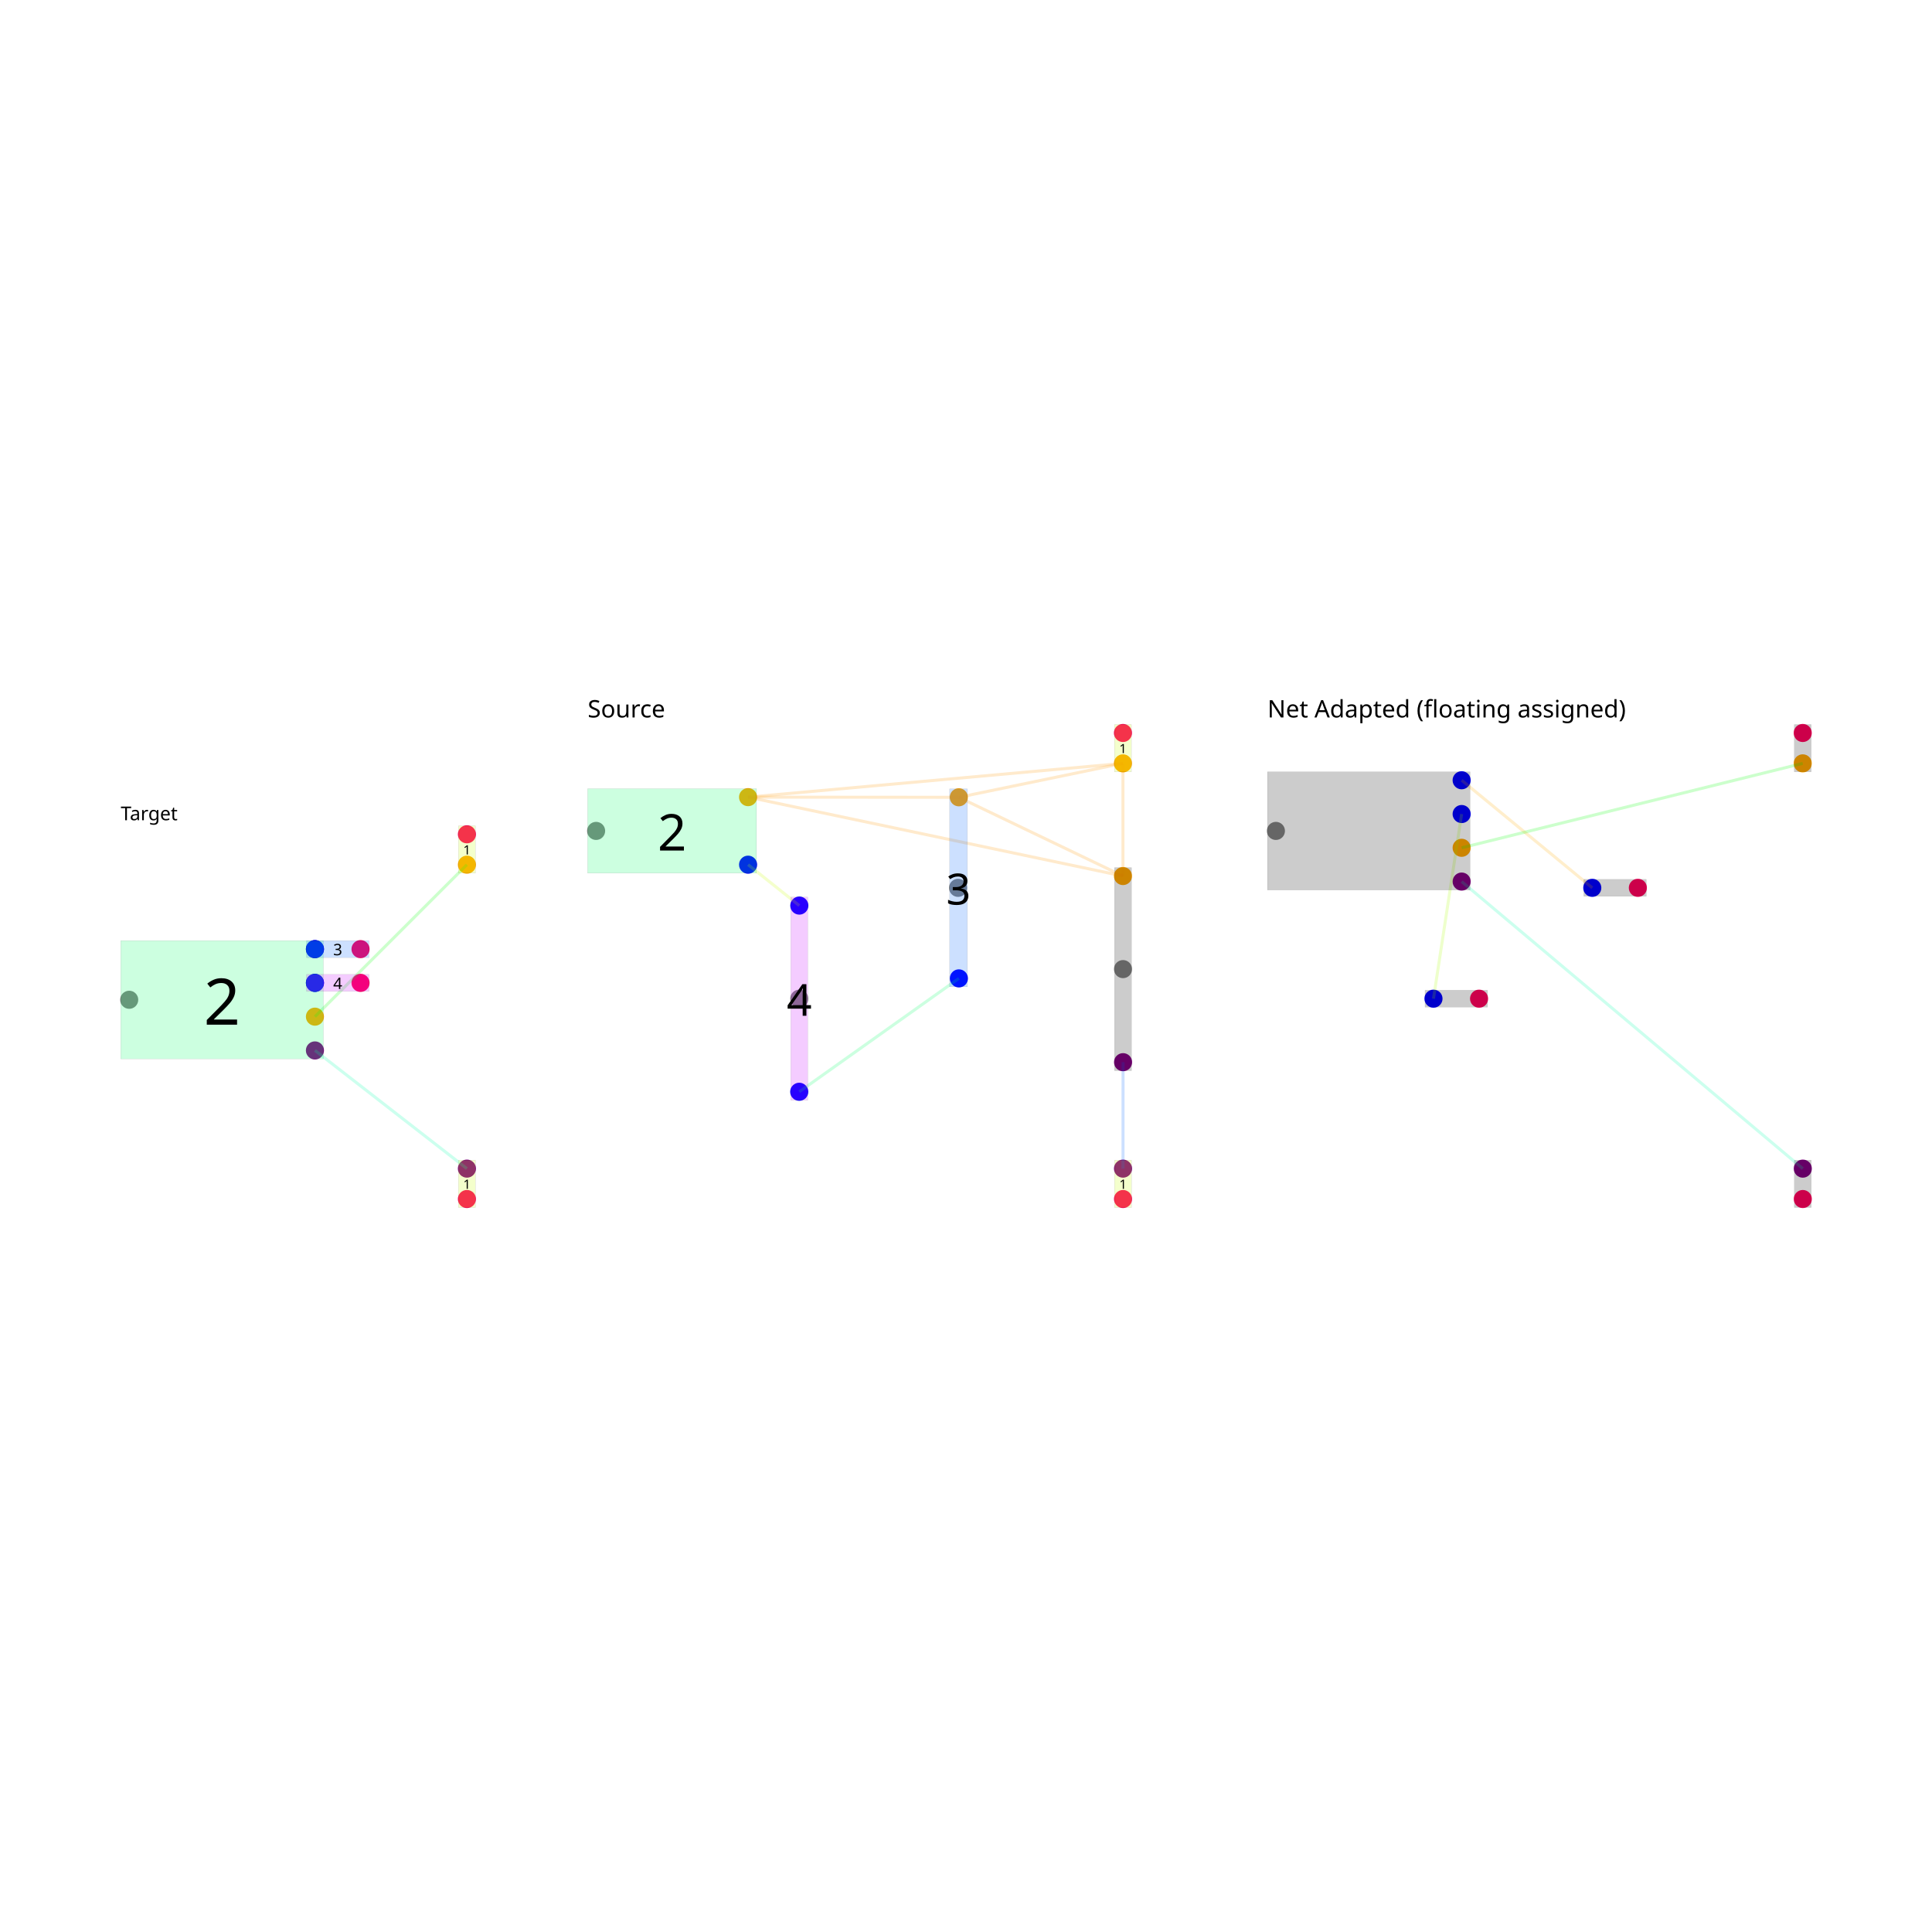
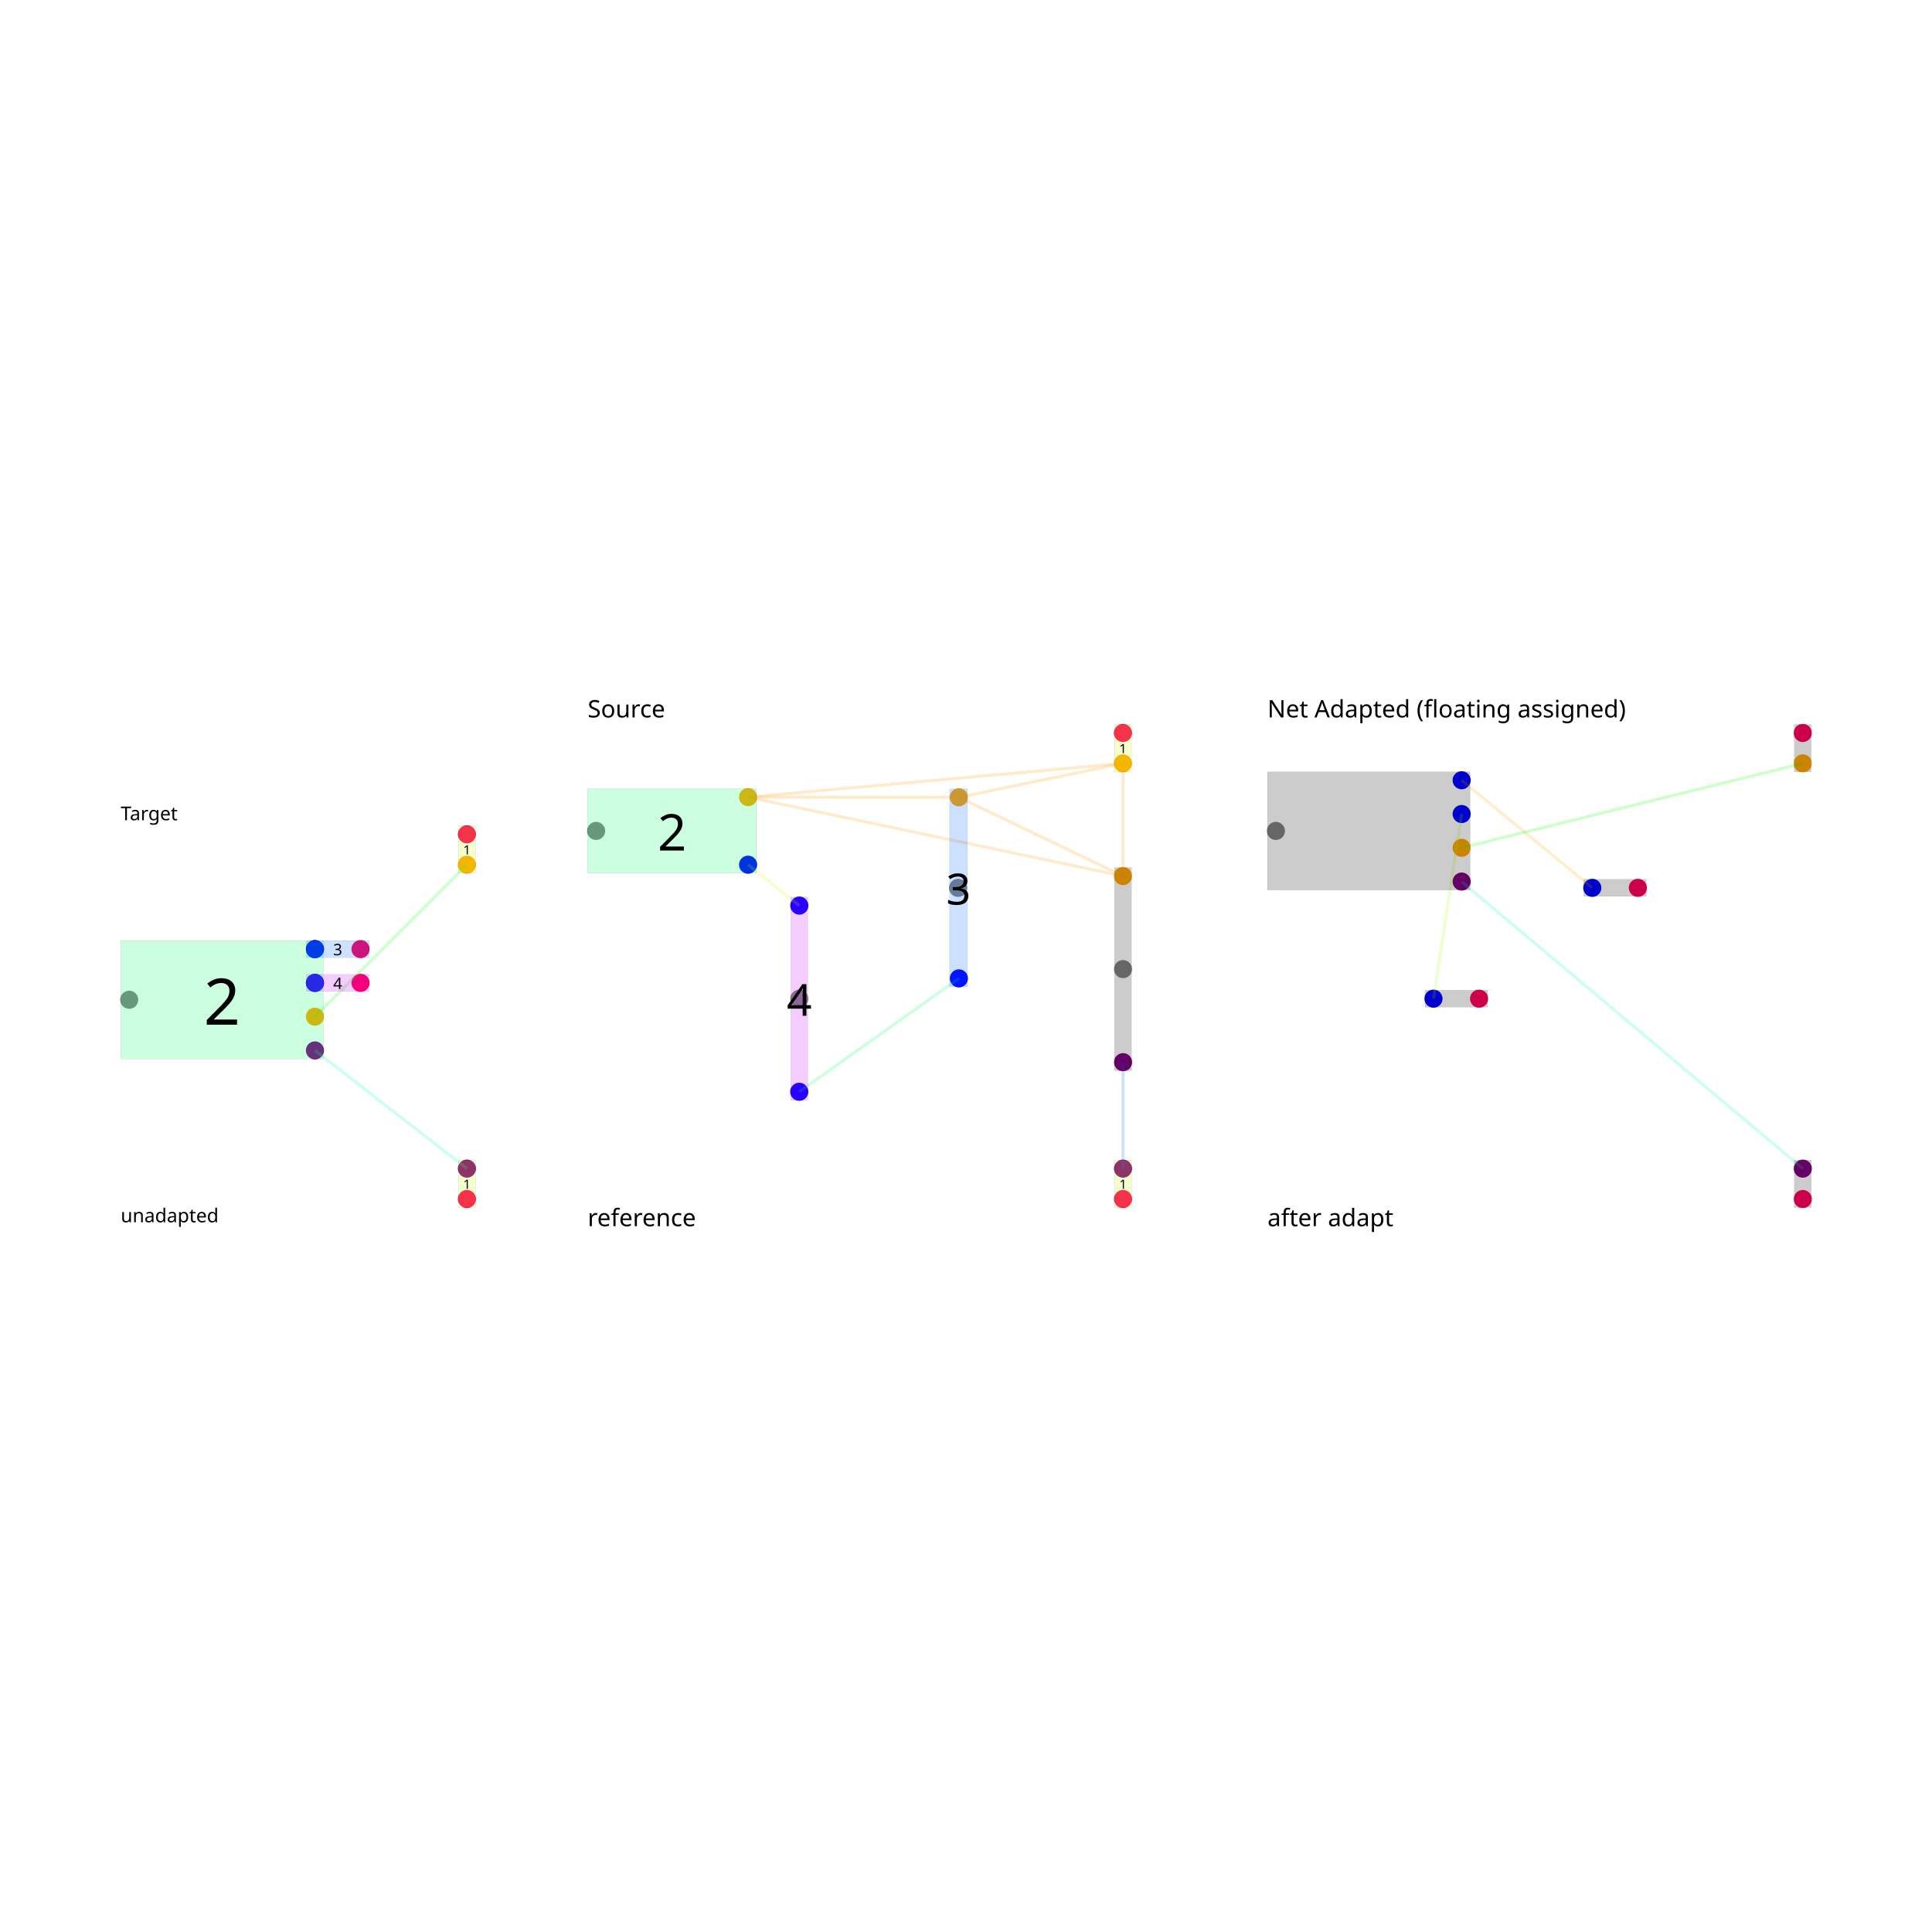
<svg xmlns="http://www.w3.org/2000/svg" width="640" height="640" viewBox="0 0 640 640">
  <rect width="100%" height="100%" fill="white" />
  <g>
    <circle data-type="point" data-label="schematic_component_0_center component_center center_schematic_component_0" data-x="0" data-y="0" cx="42.797" cy="331.187" r="3" fill="gray" />
  </g>
  <g>
    <circle data-type="point" data-label="schematic_port_0 normal unnamedsubcircuit13_connectivity_net0" data-x="1.1" data-y="0.30000000000000004" cx="104.328" cy="314.406" r="3" fill="blue" />
  </g>
  <g>
    <circle data-type="point" data-label="schematic_port_1 normal unnamedsubcircuit13_connectivity_net1" data-x="1.1" data-y="0.09999999999999998" cx="104.328" cy="325.594" r="3" fill="blue" />
  </g>
  <g>
    <circle data-type="point" data-label="schematic_port_2 vcc unnamedsubcircuit13_connectivity_net2" data-x="1.1" data-y="-0.10000000000000003" cx="104.328" cy="336.781" r="3" fill="orange" />
  </g>
  <g>
    <circle data-type="point" data-label="schematic_port_3 gnd unnamedsubcircuit13_connectivity_net3" data-x="1.1" data-y="-0.30000000000000004" cx="104.328" cy="347.969" r="3" fill="purple" />
  </g>
  <g>
    <circle data-type="point" data-label="schematic_net_label_0_pin gnd unnamedsubcircuit13_connectivity_net3" data-x="2" data-y="-1" cx="154.671" cy="387.124" r="3" fill="purple" />
  </g>
  <g>
    <circle data-type="point" data-label="schematic_net_label_0_center netlabel_center schematic_net_label_0_center" data-x="2" data-y="-1.18" cx="154.671" cy="397.193" r="3" fill="hsl(338.4, 100%, 50%, 1)" />
  </g>
  <g>
    <circle data-type="point" data-label="schematic_net_label_1_pin vcc unnamedsubcircuit13_connectivity_net2" data-x="2" data-y="0.8" cx="154.671" cy="286.438" r="3" fill="orange" />
  </g>
  <g>
    <circle data-type="point" data-label="schematic_net_label_1_center netlabel_center schematic_net_label_1_center" data-x="2" data-y="0.98" cx="154.671" cy="276.369" r="3" fill="hsl(338.4, 100%, 50%, 1)" />
  </g>
  <g>
    <circle data-type="point" data-label="schematic_net_label_2_pin normal unnamedsubcircuit13_connectivity_net0" data-x="1.1" data-y="0.30000000000000004" cx="104.328" cy="314.406" r="3" fill="blue" />
  </g>
  <g>
    <circle data-type="point" data-label="schematic_net_label_2_center netlabel_center schematic_net_label_2_center" data-x="1.37" data-y="0.30000000000000004" cx="119.431" cy="314.406" r="3" fill="hsl(338.4, 100%, 50%, 1)" />
  </g>
  <g>
    <circle data-type="point" data-label="schematic_net_label_3_pin normal unnamedsubcircuit13_connectivity_net1" data-x="1.1" data-y="0.09999999999999998" cx="104.328" cy="325.594" r="3" fill="blue" />
  </g>
  <g>
    <circle data-type="point" data-label="schematic_net_label_3_center netlabel_center schematic_net_label_3_center" data-x="1.37" data-y="0.09999999999999998" cx="119.431" cy="325.594" r="3" fill="hsl(338.4, 100%, 50%, 1)" />
  </g>
  <g>
    <circle data-type="point" data-label="schematic_component_0_center component_center center_schematic_component_0" data-x="2.765082464592346" data-y="1.0000000000000002" cx="197.467" cy="275.25" r="3" fill="gray" />
  </g>
  <g>
    <circle data-type="point" data-label="schematic_port_0 vcc unnamedsubcircuit609_connectivity_net1" data-x="3.665082464592346" data-y="1.2000000000000002" cx="247.811" cy="264.063" r="3" fill="orange" />
  </g>
  <g>
    <circle data-type="point" data-label="schematic_port_1 normal unnamedsubcircuit609_connectivity_net0" data-x="3.665082464592346" data-y="0.8000000000000003" cx="247.811" cy="286.438" r="3" fill="blue" />
  </g>
  <g>
    <circle data-type="point" data-label="schematic_component_1_center component_center center_schematic_component_1" data-x="3.9682706932861347" data-y="0.006477900072155096" cx="264.77" cy="330.825" r="3" fill="gray" />
  </g>
  <g>
    <circle data-type="point" data-label="schematic_port_2 normal unnamedsubcircuit609_connectivity_net2" data-x="3.9679974432861354" data-y="-0.5448127999278454" cx="264.755" cy="361.663" r="3" fill="blue" />
  </g>
  <g>
    <circle data-type="point" data-label="schematic_port_3 normal unnamedsubcircuit609_connectivity_net0" data-x="3.968543943286134" data-y="0.5577686000721553" cx="264.785" cy="299.987" r="3" fill="blue" />
  </g>
  <g>
    <circle data-type="point" data-label="schematic_component_2_center component_center center_schematic_component_2" data-x="5.885468831331117" data-y="0.18157185088043593" cx="372.012" cy="321.031" r="3" fill="gray" />
  </g>
  <g>
    <circle data-type="point" data-label="schematic_port_4 gnd unnamedsubcircuit609_connectivity_net3" data-x="5.885742181331117" data-y="-0.3696374491195644" cx="372.028" cy="351.864" r="3" fill="purple" />
  </g>
  <g>
    <circle data-type="point" data-label="schematic_port_5 vcc unnamedsubcircuit609_connectivity_net1" data-x="5.8851954813311185" data-y="0.7327811508804362" cx="371.997" cy="290.198" r="3" fill="orange" />
  </g>
  <g>
    <circle data-type="point" data-label="schematic_component_3_center component_center center_schematic_component_3" data-x="4.908685640881696" data-y="0.6628469893651011" cx="317.374" cy="294.11" r="3" fill="gray" />
  </g>
  <g>
    <circle data-type="point" data-label="schematic_port_6 vcc unnamedsubcircuit609_connectivity_net1" data-x="4.9131185408816975" data-y="1.1990562893651011" cx="317.622" cy="264.116" r="3" fill="orange" />
  </g>
  <g>
    <circle data-type="point" data-label="schematic_port_7 normal unnamedsubcircuit609_connectivity_net2" data-x="4.9135720408817" data-y="0.1266376893651011" cx="317.647" cy="324.104" r="3" fill="blue" />
  </g>
  <g>
    <circle data-type="point" data-label="schematic_net_label_0_pin vcc unnamedsubcircuit609_connectivity_net1" data-x="5.885082464592346" data-y="1.4000000000000004" cx="371.991" cy="252.876" r="3" fill="orange" />
  </g>
  <g>
    <circle data-type="point" data-label="schematic_net_label_0_center netlabel_center schematic_net_label_0_center" data-x="5.885082464592346" data-y="1.5800000000000003" cx="371.991" cy="242.807" r="3" fill="hsl(338.4, 100%, 50%, 1)" />
  </g>
  <g>
    <circle data-type="point" data-label="schematic_net_label_1_pin gnd unnamedsubcircuit609_connectivity_net3" data-x="5.885468831331117" data-y="-0.9999999999999998" cx="372.012" cy="387.124" r="3" fill="purple" />
  </g>
  <g>
    <circle data-type="point" data-label="schematic_net_label_1_center netlabel_center schematic_net_label_1_center" data-x="5.885468831331117" data-y="-1.18" cx="372.012" cy="397.193" r="3" fill="hsl(338.4, 100%, 50%, 1)" />
  </g>
  <g>
    <circle data-type="point" data-label="schematic_component_0_center component_center center_schematic_component_0" data-x="6.79087294176581" data-y="1.0000000000000002" cx="422.658" cy="275.25" r="3" fill="gray" />
  </g>
  <g>
    <circle data-type="point" data-label="schematic_port_0 normal unnamedsubcircuit13_connectivity_net0" data-x="7.89087294176581" data-y="1.3000000000000003" cx="484.189" cy="258.469" r="3" fill="blue" />
  </g>
  <g>
    <circle data-type="point" data-label="schematic_port_1 normal unnamedsubcircuit13_connectivity_net1" data-x="7.89087294176581" data-y="1.1" cx="484.189" cy="269.657" r="3" fill="blue" />
  </g>
  <g>
    <circle data-type="point" data-label="schematic_port_2 vcc unnamedsubcircuit13_connectivity_net2" data-x="7.89087294176581" data-y="0.9000000000000001" cx="484.189" cy="280.844" r="3" fill="orange" />
  </g>
  <g>
    <circle data-type="point" data-label="schematic_port_3 gnd unnamedsubcircuit13_connectivity_net3" data-x="7.89087294176581" data-y="0.7000000000000002" cx="484.189" cy="292.031" r="3" fill="purple" />
  </g>
  <g>
    <circle data-type="point" data-label="schematic_net_label_3_pin normal unnamedsubcircuit13_connectivity_net1" data-x="7.724061170459598" data-y="0.006477900072155096" cx="474.858" cy="330.825" r="3" fill="blue" />
  </g>
  <g>
    <circle data-type="point" data-label="schematic_net_label_3_center netlabel_center schematic_net_label_3_center" data-x="7.994061170459599" data-y="0.006477900072155096" cx="489.961" cy="330.825" r="3" fill="hsl(338.4, 100%, 50%, 1)" />
  </g>
  <g>
    <circle data-type="point" data-label="schematic_net_label_2_pin normal unnamedsubcircuit13_connectivity_net0" data-x="8.66447611805516" data-y="0.6628469893651011" cx="527.462" cy="294.11" r="3" fill="blue" />
  </g>
  <g>
    <circle data-type="point" data-label="schematic_net_label_2_center netlabel_center schematic_net_label_2_center" data-x="8.93447611805516" data-y="0.6628469893651011" cx="542.565" cy="294.11" r="3" fill="hsl(338.4, 100%, 50%, 1)" />
  </g>
  <g>
    <circle data-type="point" data-label="schematic_net_label_1_pin vcc unnamedsubcircuit13_connectivity_net2" data-x="9.91087294176581" data-y="1.4000000000000004" cx="597.182" cy="252.876" r="3" fill="orange" />
  </g>
  <g>
    <circle data-type="point" data-label="schematic_net_label_1_center netlabel_center schematic_net_label_1_center" data-x="9.91087294176581" data-y="1.5800000000000003" cx="597.182" cy="242.807" r="3" fill="hsl(338.4, 100%, 50%, 1)" />
  </g>
  <g>
    <circle data-type="point" data-label="schematic_net_label_0_pin gnd unnamedsubcircuit13_connectivity_net3" data-x="9.911259308504581" data-y="-0.9999999999999998" cx="597.203" cy="387.124" r="3" fill="purple" />
  </g>
  <g>
    <circle data-type="point" data-label="schematic_net_label_0_center netlabel_center schematic_net_label_0_center" data-x="9.911259308504581" data-y="-1.18" cx="597.203" cy="397.193" r="3" fill="hsl(338.4, 100%, 50%, 1)" />
  </g>
  <g>
    <polyline data-points="1.1,0.30000000000000004 1.1,0.30000000000000004" data-type="line" data-label="" points="104.328,314.406 104.328,314.406" fill="none" stroke="hsl(40, 100%, 50%, 0.2)" stroke-width="1" />
  </g>
  <g>
    <polyline data-points="1.1,0.09999999999999998 1.1,0.09999999999999998" data-type="line" data-label="" points="104.328,325.594 104.328,325.594" fill="none" stroke="hsl(80, 100%, 50%, 0.2)" stroke-width="1" />
  </g>
  <g>
    <polyline data-points="1.1,-0.10000000000000003 2,0.8" data-type="line" data-label="" points="104.328,336.781 154.671,286.438" fill="none" stroke="hsl(120, 100%, 50%, 0.2)" stroke-width="1" />
  </g>
  <g>
    <polyline data-points="1.1,-0.30000000000000004 2,-1" data-type="line" data-label="" points="104.328,347.969 154.671,387.124" fill="none" stroke="hsl(160, 100%, 50%, 0.2)" stroke-width="1" />
  </g>
  <g>
    <polyline data-points="3.665082464592346,1.2000000000000002 4.9131185408816975,1.1990562893651011" data-type="line" data-label="" points="247.811,264.063 317.622,264.116" fill="none" stroke="hsl(36, 100%, 50%, 0.2)" stroke-width="1" />
  </g>
  <g>
    <polyline data-points="3.665082464592346,1.2000000000000002 5.885082464592346,1.4000000000000004" data-type="line" data-label="" points="247.811,264.063 371.991,252.876" fill="none" stroke="hsl(36, 100%, 50%, 0.2)" stroke-width="1" />
  </g>
  <g>
    <polyline data-points="3.665082464592346,1.2000000000000002 5.8851954813311185,0.7327811508804362" data-type="line" data-label="" points="247.811,264.063 371.997,290.198" fill="none" stroke="hsl(36, 100%, 50%, 0.2)" stroke-width="1" />
  </g>
  <g>
    <polyline data-points="5.8851954813311185,0.7327811508804362 5.885082464592346,1.4000000000000004" data-type="line" data-label="" points="371.997,290.198 371.991,252.876" fill="none" stroke="hsl(36, 100%, 50%, 0.2)" stroke-width="1" />
  </g>
  <g>
    <polyline data-points="5.8851954813311185,0.7327811508804362 4.9131185408816975,1.1990562893651011" data-type="line" data-label="" points="371.997,290.198 317.622,264.116" fill="none" stroke="hsl(36, 100%, 50%, 0.2)" stroke-width="1" />
  </g>
  <g>
    <polyline data-points="4.9131185408816975,1.1990562893651011 5.885082464592346,1.4000000000000004" data-type="line" data-label="" points="317.622,264.116 371.991,252.876" fill="none" stroke="hsl(36, 100%, 50%, 0.2)" stroke-width="1" />
  </g>
  <g>
    <polyline data-points="3.665082464592346,0.8000000000000003 3.968543943286134,0.5577686000721553" data-type="line" data-label="" points="247.811,286.438 264.785,299.987" fill="none" stroke="hsl(72, 100%, 50%, 0.2)" stroke-width="1" />
  </g>
  <g>
    <polyline data-points="3.9679974432861354,-0.5448127999278454 4.9135720408817,0.1266376893651011" data-type="line" data-label="" points="264.755,361.663 317.647,324.104" fill="none" stroke="hsl(144, 100%, 50%, 0.2)" stroke-width="1" />
  </g>
  <g>
    <polyline data-points="5.885742181331117,-0.3696374491195644 5.885468831331117,-0.9999999999999998" data-type="line" data-label="" points="372.028,351.864 372.012,387.124" fill="none" stroke="hsl(216, 100%, 50%, 0.2)" stroke-width="1" />
  </g>
  <g>
    <polyline data-points="7.89087294176581,1.3000000000000003 8.66447611805516,0.6628469893651011" data-type="line" data-label="" points="484.189,258.469 527.462,294.11" fill="none" stroke="hsl(40, 100%, 50%, 0.2)" stroke-width="1" />
  </g>
  <g>
    <polyline data-points="7.89087294176581,1.1 7.724061170459598,0.006477900072155096" data-type="line" data-label="" points="484.189,269.657 474.858,330.825" fill="none" stroke="hsl(80, 100%, 50%, 0.2)" stroke-width="1" />
  </g>
  <g>
    <polyline data-points="7.89087294176581,0.9000000000000001 9.91087294176581,1.4000000000000004" data-type="line" data-label="" points="484.189,280.844 597.182,252.876" fill="none" stroke="hsl(120, 100%, 50%, 0.2)" stroke-width="1" />
  </g>
  <g>
    <polyline data-points="7.89087294176581,0.7000000000000002 9.911259308504581,-0.9999999999999998" data-type="line" data-label="" points="484.189,292.031 597.203,387.124" fill="none" stroke="hsl(160, 100%, 50%, 0.2)" stroke-width="1" />
  </g>
  <g>
    <rect data-type="rect" data-label="schematic_component_0" data-x="0.55" data-y="0" x="40" y="311.609" width="67.124" height="39.156" fill="hsl(144, 100%, 50%, 0.2)" stroke="black" stroke-width="0.018" />
  </g>
  <g>
    <rect data-type="rect" data-label="schematic_net_label_0" data-x="2" data-y="-1.0899999999999999" x="151.874" y="384.328" width="5.594" height="15.662" fill="hsl(72, 100%, 50%, 0.2)" stroke="black" stroke-width="0.018" />
  </g>
  <g>
    <rect data-type="rect" data-label="schematic_net_label_1" data-x="2" data-y="0.89" x="151.874" y="273.572" width="5.594" height="15.662" fill="hsl(72, 100%, 50%, 0.2)" stroke="black" stroke-width="0.018" />
  </g>
  <g>
    <rect data-type="rect" data-label="schematic_net_label_2" data-x="1.235" data-y="0.30000000000000004" x="101.531" y="311.609" width="20.697" height="5.594" fill="hsl(216, 100%, 50%, 0.2)" stroke="black" stroke-width="0.018" />
  </g>
  <g>
    <rect data-type="rect" data-label="schematic_net_label_3" data-x="1.235" data-y="0.09999999999999998" x="101.531" y="322.797" width="20.697" height="5.594" fill="hsl(288, 100%, 50%, 0.2)" stroke="black" stroke-width="0.018" />
  </g>
  <g>
    <rect data-type="rect" data-label="schematic_component_0" data-x="3.215082464592346" data-y="1.0000000000000002" x="194.67" y="261.266" width="55.937" height="27.969" fill="hsl(144, 100%, 50%, 0.2)" stroke="black" stroke-width="0.018" />
  </g>
  <g>
    <rect data-type="rect" data-label="schematic_component_1" data-x="3.9682706932861347" data-y="0.006477900072154985" x="261.958" y="297.191" width="5.624" height="67.269" fill="hsl(288, 100%, 50%, 0.2)" stroke="black" stroke-width="0.018" />
  </g>
  <g>
    <rect data-type="rect" data-label="schematic_component_2" data-x="5.885468831331117" data-y="0.18157185088043581" x="369.2" y="287.401" width="5.624" height="67.26" fill="rgba(0, 0, 0, 0.2)" stroke="black" stroke-width="0.018" />
  </g>
  <g>
    <rect data-type="rect" data-label="schematic_component_3" data-x="4.911128840881698" data-y="0.6628469893651011" x="314.577" y="261.319" width="5.867" height="65.582" fill="hsl(216, 100%, 50%, 0.2)" stroke="black" stroke-width="0.018" />
  </g>
  <g>
    <rect data-type="rect" data-label="schematic_net_label_0" data-x="5.885082464592346" data-y="1.4900000000000002" x="369.194" y="240.01" width="5.594" height="15.662" fill="hsl(72, 100%, 50%, 0.2)" stroke="black" stroke-width="0.018" />
  </g>
  <g>
    <rect data-type="rect" data-label="schematic_net_label_1" data-x="5.885468831331117" data-y="-1.0899999999999996" x="369.216" y="384.328" width="5.594" height="15.662" fill="hsl(72, 100%, 50%, 0.2)" stroke="black" stroke-width="0.018" />
  </g>
  <g>
    <rect data-type="rect" data-label="schematic_component_0" data-x="7.340872941765809" data-y="1.0000000000000002" x="419.861" y="255.672" width="67.124" height="39.156" fill="rgba(0, 0, 0, 0.2)" stroke="black" stroke-width="0.018" />
  </g>
  <g>
    <rect data-type="rect" data-label="schematic_net_label_3" data-x="7.859061170459599" data-y="0.006477900072155096" x="472.061" y="328.028" width="20.697" height="5.594" fill="rgba(0, 0, 0, 0.2)" stroke="black" stroke-width="0.018" />
  </g>
  <g>
    <rect data-type="rect" data-label="schematic_net_label_2" data-x="8.79947611805516" data-y="0.6628469893651011" x="524.665" y="291.313" width="20.697" height="5.594" fill="rgba(0, 0, 0, 0.2)" stroke="black" stroke-width="0.018" />
  </g>
  <g>
    <rect data-type="rect" data-label="schematic_net_label_1" data-x="9.91087294176581" data-y="1.4900000000000002" x="594.385" y="240.01" width="5.594" height="15.662" fill="rgba(0, 0, 0, 0.2)" stroke="black" stroke-width="0.018" />
  </g>
  <g>
    <rect data-type="rect" data-label="schematic_net_label_0" data-x="9.911259308504581" data-y="-1.0899999999999996" x="594.406" y="384.328" width="5.594" height="15.662" fill="rgba(0, 0, 0, 0.2)" stroke="black" stroke-width="0.018" />
  </g>
  <text data-type="text" data-label="Target" data-x="-0.050000000000000044" data-y="1.03" x="40" y="273.572" fill="black" font-size="6.321" font-family="sans-serif" text-anchor="start" dominant-baseline="text-after-edge">Target</text>
+   <text data-type="text" data-label="unadapted" data-x="-0.050000000000000044" data-y="-1.2299999999999998" x="40" y="399.99" fill="black" font-size="6.321" font-family="sans-serif" text-anchor="start" dominant-baseline="text-before-edge">unadapted</text>
  <text data-type="text" data-label="2" data-x="0.55" data-y="0" x="73.562" y="331.187" fill="black" font-size="21.256" font-family="sans-serif" text-anchor="middle" dominant-baseline="central">2</text>
  <text data-type="text" data-label="1" data-x="2" data-y="-1.0899999999999999" x="154.671" y="392.159" fill="black" font-size="4.251" font-family="sans-serif" text-anchor="middle" dominant-baseline="central">1</text>
  <text data-type="text" data-label="1" data-x="2" data-y="0.89" x="154.671" y="281.403" fill="black" font-size="4.251" font-family="sans-serif" text-anchor="middle" dominant-baseline="central">1</text>
  <text data-type="text" data-label="3" data-x="1.235" data-y="0.30000000000000004" x="111.879" y="314.406" fill="black" font-size="5.258" font-family="sans-serif" text-anchor="middle" dominant-baseline="central">3</text>
  <text data-type="text" data-label="4" data-x="1.235" data-y="0.09999999999999998" x="111.879" y="325.594" fill="black" font-size="5.258" font-family="sans-serif" text-anchor="middle" dominant-baseline="central">4</text>
  <text data-type="text" data-label="Source" data-x="2.715082464592346" data-y="1.6300000000000003" x="194.67" y="240.01" fill="black" font-size="7.999" font-family="sans-serif" text-anchor="start" dominant-baseline="text-after-edge">Source</text>
+   <text data-type="text" data-label="reference" data-x="2.715082464592346" data-y="-1.2299999999999998" x="194.67" y="399.99" fill="black" font-size="7.999" font-family="sans-serif" text-anchor="start" dominant-baseline="text-before-edge">reference</text>
  <text data-type="text" data-label="2" data-x="3.215082464592346" data-y="1.0000000000000002" x="222.639" y="275.25" fill="black" font-size="16.781" font-family="sans-serif" text-anchor="middle" dominant-baseline="central">2</text>
  <text data-type="text" data-label="4" data-x="3.9682706932861347" data-y="0.006477900072154985" x="264.77" y="330.825" fill="black" font-size="14.579" font-family="sans-serif" text-anchor="middle" dominant-baseline="central">4</text>
  <text data-type="text" data-label="3" data-x="4.911128840881698" data-y="0.6628469893651011" x="317.511" y="294.11" fill="black" font-size="14.29" font-family="sans-serif" text-anchor="middle" dominant-baseline="central">3</text>
  <text data-type="text" data-label="1" data-x="5.885082464592346" data-y="1.4900000000000002" x="371.991" y="247.841" fill="black" font-size="4.251" font-family="sans-serif" text-anchor="middle" dominant-baseline="central">1</text>
  <text data-type="text" data-label="1" data-x="5.885468831331117" data-y="-1.0899999999999996" x="372.012" y="392.159" fill="black" font-size="4.251" font-family="sans-serif" text-anchor="middle" dominant-baseline="central">1</text>
  <text data-type="text" data-label="Net Adapted (floating assigned)" data-x="6.74087294176581" data-y="1.6300000000000003" x="419.861" y="240.01" fill="black" font-size="7.999" font-family="sans-serif" text-anchor="start" dominant-baseline="text-after-edge">Net Adapted (floating assigned)</text>
+   <text data-type="text" data-label="after adapt" data-x="6.74087294176581" data-y="-1.2299999999999998" x="419.861" y="399.99" fill="black" font-size="7.999" font-family="sans-serif" text-anchor="start" dominant-baseline="text-before-edge">after adapt</text>
  <g id="crosshair" style="display: none">
    <line id="crosshair-h" y1="0" y2="640" stroke="#666" stroke-width="0.5" />
    <line id="crosshair-v" x1="0" x2="640" stroke="#666" stroke-width="0.5" />
    <text id="coordinates" font-family="monospace" font-size="12" fill="#666" />
  </g>
</svg>
